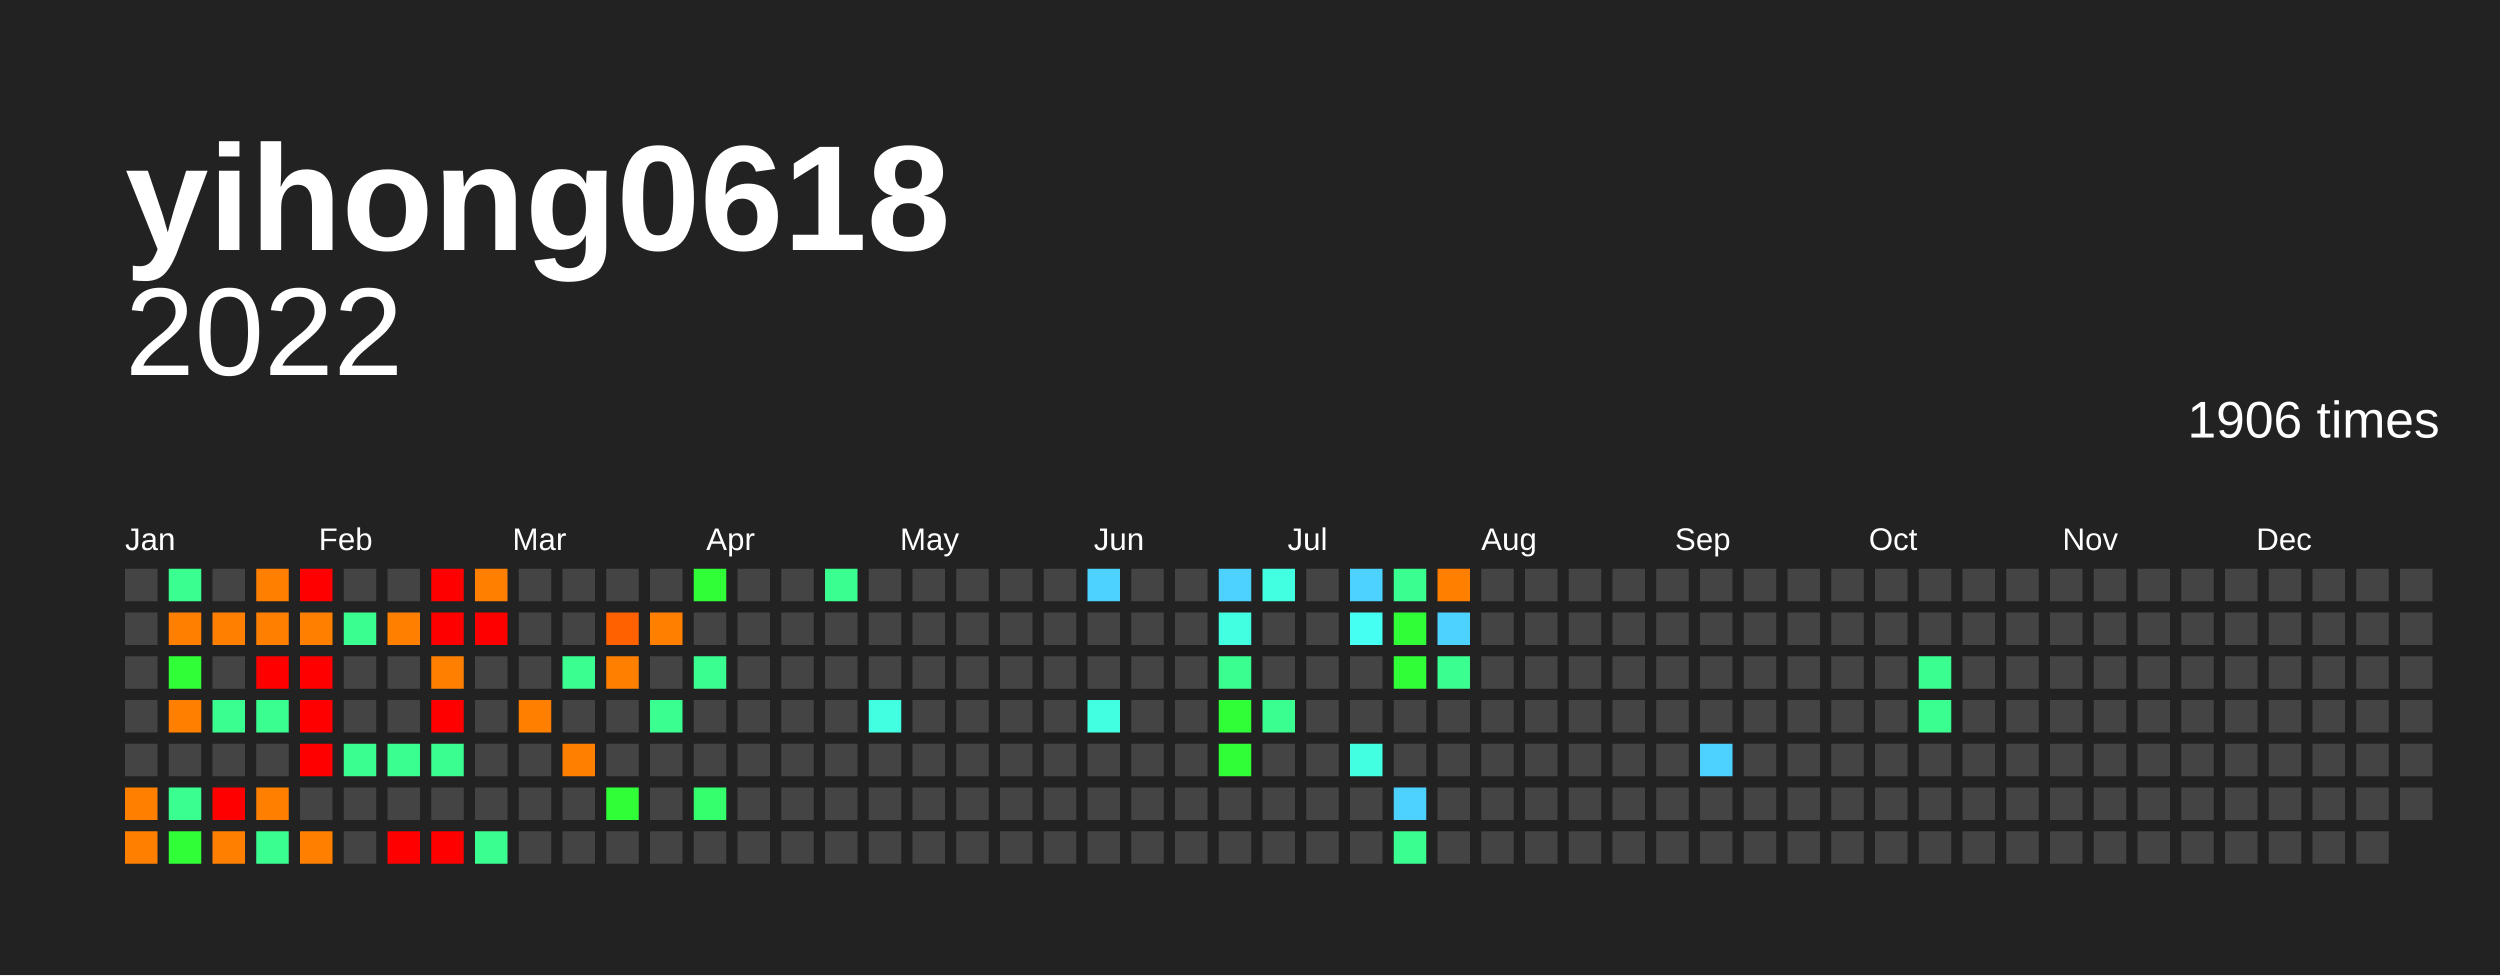
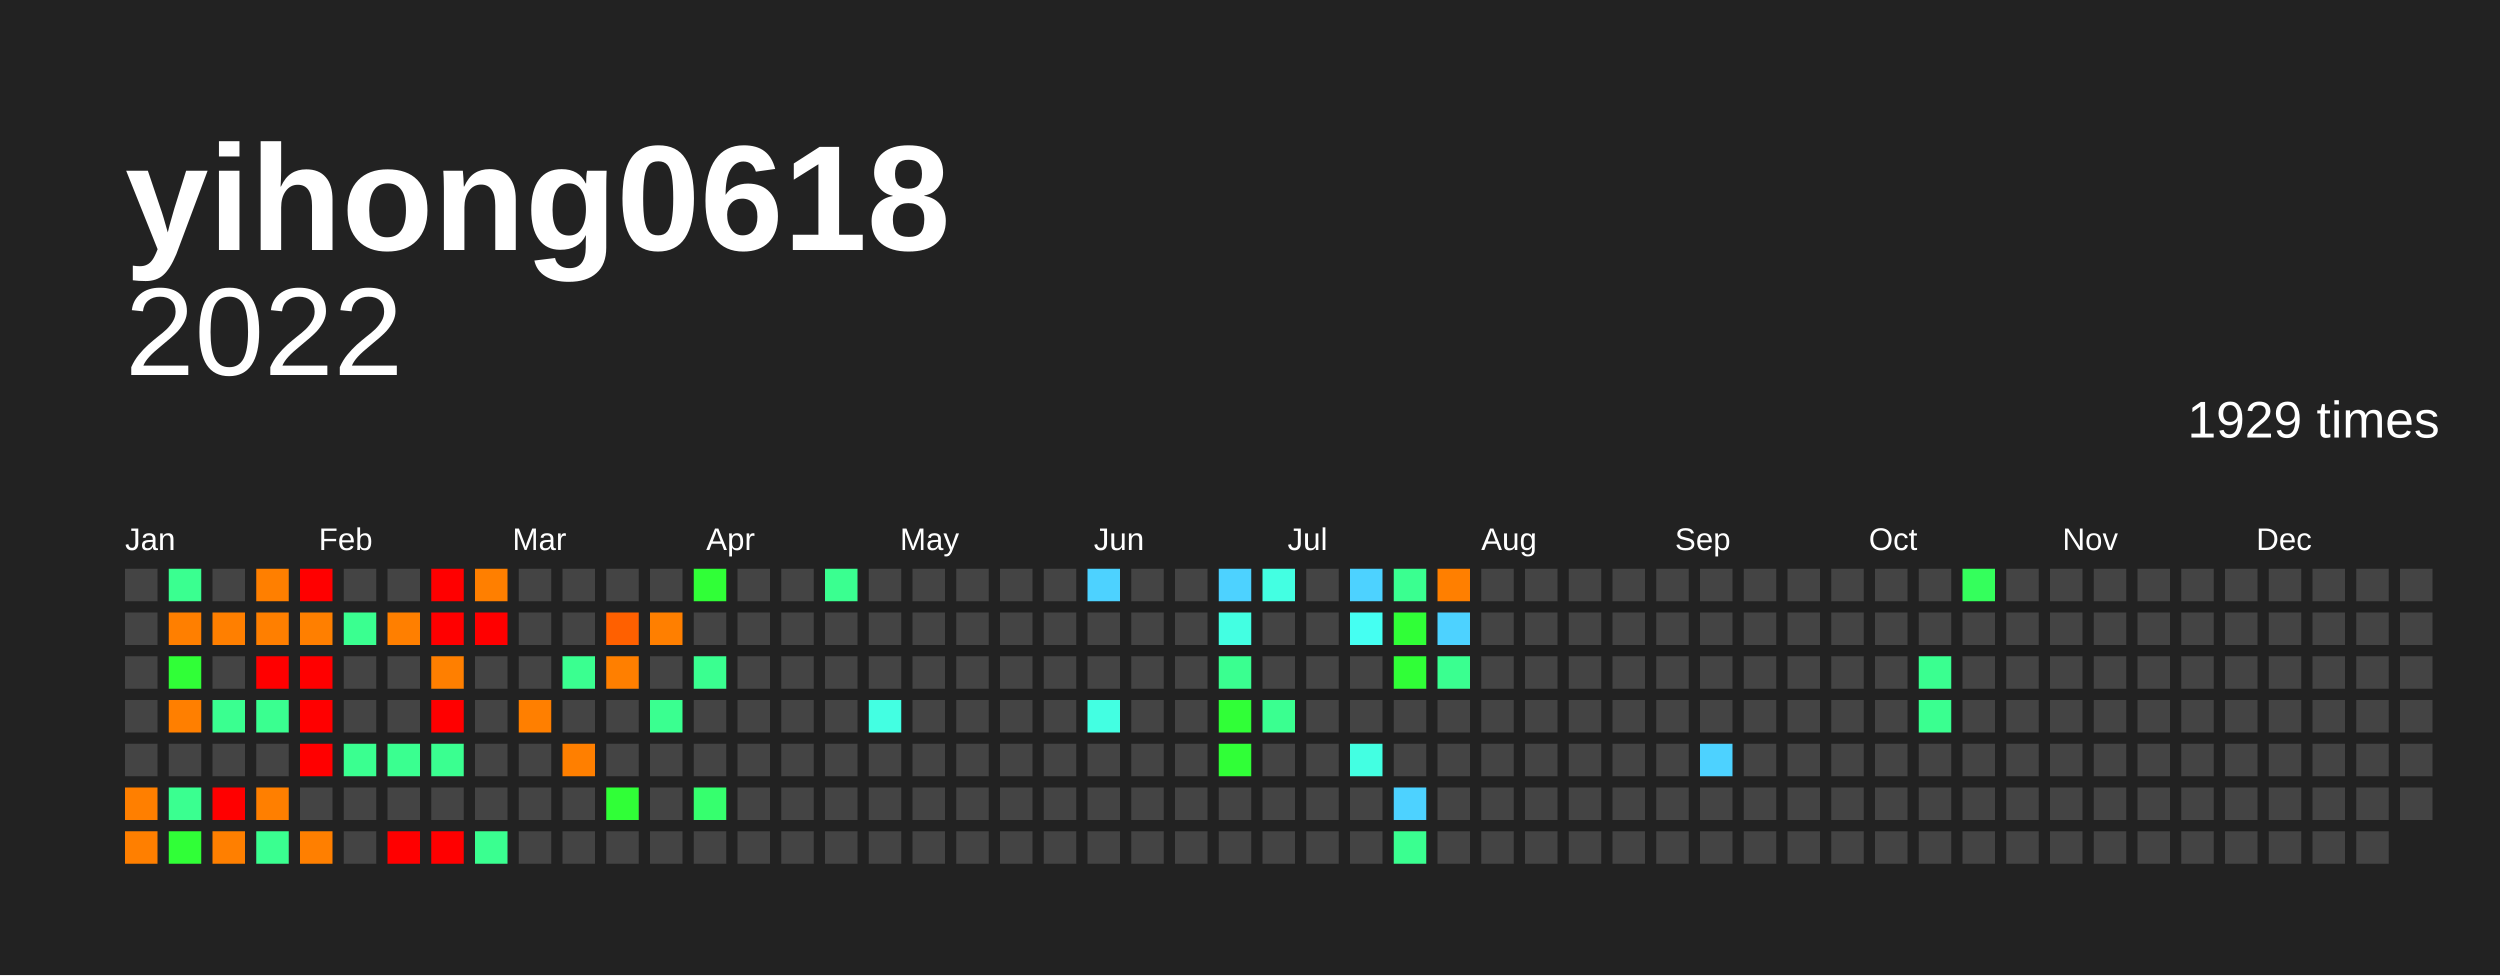
<svg xmlns="http://www.w3.org/2000/svg" baseProfile="full" height="78mm" version="1.1" viewBox="0,0,200,78" width="200mm">
  <defs />
  <rect fill="#222222" height="78" width="200" x="0" y="0" />
  <text fill="#FFFFFF" style="font-size:12px; font-family:Arial; font-weight:bold;" x="10" y="20">yihong0618</text>
  <text alignment-baseline="hanging" fill="#FFFFFF" style="font-size:10.0px; font-family:Arial;" x="10" y="30">2022</text>
-   <text alignment-baseline="hanging" fill="#FFFFFF" style="font-size:4.125px; font-family:Arial;" x="175" y="35">1906 times</text>
+   <text alignment-baseline="hanging" fill="#FFFFFF" style="font-size:4.125px; font-family:Arial;" x="175" y="35">1929 times</text>
  <text fill="#FFFFFF" style="font-size:2.5px; font-family:Arial" x="10.0" y="44">Jan</text>
  <text fill="#FFFFFF" style="font-size:2.5px; font-family:Arial" x="25.5" y="44">Feb</text>
  <text fill="#FFFFFF" style="font-size:2.5px; font-family:Arial" x="41.0" y="44">Mar</text>
  <text fill="#FFFFFF" style="font-size:2.5px; font-family:Arial" x="56.5" y="44">Apr</text>
  <text fill="#FFFFFF" style="font-size:2.5px; font-family:Arial" x="72.0" y="44">May</text>
  <text fill="#FFFFFF" style="font-size:2.5px; font-family:Arial" x="87.5" y="44">Jun</text>
  <text fill="#FFFFFF" style="font-size:2.5px; font-family:Arial" x="103.0" y="44">Jul</text>
  <text fill="#FFFFFF" style="font-size:2.5px; font-family:Arial" x="118.5" y="44">Aug</text>
  <text fill="#FFFFFF" style="font-size:2.5px; font-family:Arial" x="134.0" y="44">Sep</text>
  <text fill="#FFFFFF" style="font-size:2.5px; font-family:Arial" x="149.5" y="44">Oct</text>
  <text fill="#FFFFFF" style="font-size:2.5px; font-family:Arial" x="165.0" y="44">Nov</text>
  <text fill="#FFFFFF" style="font-size:2.5px; font-family:Arial" x="180.5" y="44">Dec</text>
  <rect fill="#444444" height="2.6" width="2.6" x="10.0" y="45.5" />
  <rect fill="#444444" height="2.6" width="2.6" x="10.0" y="49.0" />
  <rect fill="#444444" height="2.6" width="2.6" x="10.0" y="52.5" />
  <rect fill="#444444" height="2.6" width="2.6" x="10.0" y="56.0" />
  <rect fill="#444444" height="2.6" width="2.6" x="10.0" y="59.5" />
  <rect fill="#ff7f00" height="2.6" width="2.6" x="10.0" y="63.0" />
  <rect fill="#ff7f00" height="2.6" width="2.6" x="10.0" y="66.5" />
  <rect fill="#3aff90" height="2.6" width="2.6" x="13.5" y="45.5" />
  <rect fill="#ff7f00" height="2.6" width="2.6" x="13.5" y="49.0" />
  <rect fill="#30ff37" height="2.6" width="2.6" x="13.5" y="52.5" />
  <rect fill="#ff7f00" height="2.6" width="2.6" x="13.5" y="56.0" />
  <rect fill="#444444" height="2.6" width="2.6" x="13.5" y="59.5" />
  <rect fill="#3aff90" height="2.6" width="2.6" x="13.5" y="63.0" />
  <rect fill="#30ff37" height="2.6" width="2.6" x="13.5" y="66.5" />
  <rect fill="#444444" height="2.6" width="2.6" x="17.0" y="45.5" />
  <rect fill="#ff7f00" height="2.6" width="2.6" x="17.0" y="49.0" />
  <rect fill="#444444" height="2.6" width="2.6" x="17.0" y="52.5" />
  <rect fill="#3aff90" height="2.6" width="2.6" x="17.0" y="56.0" />
  <rect fill="#444444" height="2.6" width="2.6" x="17.0" y="59.5" />
  <rect fill="red" height="2.6" width="2.6" x="17.0" y="63.0" />
  <rect fill="#ff7f00" height="2.6" width="2.6" x="17.0" y="66.5" />
  <rect fill="#ff7f00" height="2.6" width="2.6" x="20.5" y="45.5" />
  <rect fill="#ff7f00" height="2.6" width="2.6" x="20.5" y="49.0" />
  <rect fill="red" height="2.6" width="2.6" x="20.5" y="52.5" />
  <rect fill="#3aff90" height="2.6" width="2.6" x="20.5" y="56.0" />
  <rect fill="#444444" height="2.6" width="2.6" x="20.5" y="59.5" />
  <rect fill="#ff7f00" height="2.6" width="2.6" x="20.5" y="63.0" />
  <rect fill="#3aff90" height="2.6" width="2.6" x="20.5" y="66.5" />
  <rect fill="red" height="2.6" width="2.6" x="24.0" y="45.5" />
  <rect fill="#ff7f00" height="2.6" width="2.6" x="24.0" y="49.0" />
  <rect fill="red" height="2.6" width="2.6" x="24.0" y="52.5" />
  <rect fill="red" height="2.6" width="2.6" x="24.0" y="56.0" />
  <rect fill="red" height="2.6" width="2.6" x="24.0" y="59.5" />
  <rect fill="#444444" height="2.6" width="2.6" x="24.0" y="63.0" />
  <rect fill="#ff7f00" height="2.6" width="2.6" x="24.0" y="66.5" />
  <rect fill="#444444" height="2.6" width="2.6" x="27.5" y="45.5" />
  <rect fill="#3aff90" height="2.6" width="2.6" x="27.5" y="49.0" />
  <rect fill="#444444" height="2.6" width="2.6" x="27.5" y="52.5" />
  <rect fill="#444444" height="2.6" width="2.6" x="27.5" y="56.0" />
  <rect fill="#3aff90" height="2.6" width="2.6" x="27.5" y="59.5" />
  <rect fill="#444444" height="2.6" width="2.6" x="27.5" y="63.0" />
  <rect fill="#444444" height="2.6" width="2.6" x="27.5" y="66.5" />
  <rect fill="#444444" height="2.6" width="2.6" x="31.0" y="45.5" />
  <rect fill="#ff7f00" height="2.6" width="2.6" x="31.0" y="49.0" />
  <rect fill="#444444" height="2.6" width="2.6" x="31.0" y="52.5" />
  <rect fill="#444444" height="2.6" width="2.6" x="31.0" y="56.0" />
  <rect fill="#3aff90" height="2.6" width="2.6" x="31.0" y="59.5" />
  <rect fill="#444444" height="2.6" width="2.6" x="31.0" y="63.0" />
  <rect fill="red" height="2.6" width="2.6" x="31.0" y="66.5" />
  <rect fill="red" height="2.6" width="2.6" x="34.5" y="45.5" />
  <rect fill="red" height="2.6" width="2.6" x="34.5" y="49.0" />
  <rect fill="#ff7f00" height="2.6" width="2.6" x="34.5" y="52.5" />
  <rect fill="red" height="2.6" width="2.6" x="34.5" y="56.0" />
  <rect fill="#3aff90" height="2.6" width="2.6" x="34.5" y="59.5" />
  <rect fill="#444444" height="2.6" width="2.6" x="34.5" y="63.0" />
  <rect fill="red" height="2.6" width="2.6" x="34.5" y="66.5" />
  <rect fill="#ff7f00" height="2.6" width="2.6" x="38.0" y="45.5" />
  <rect fill="red" height="2.6" width="2.6" x="38.0" y="49.0" />
  <rect fill="#444444" height="2.6" width="2.6" x="38.0" y="52.5" />
  <rect fill="#444444" height="2.6" width="2.6" x="38.0" y="56.0" />
  <rect fill="#444444" height="2.6" width="2.6" x="38.0" y="59.5" />
  <rect fill="#444444" height="2.6" width="2.6" x="38.0" y="63.0" />
  <rect fill="#3aff90" height="2.6" width="2.6" x="38.0" y="66.5" />
  <rect fill="#444444" height="2.6" width="2.6" x="41.5" y="45.5" />
  <rect fill="#444444" height="2.6" width="2.6" x="41.5" y="49.0" />
  <rect fill="#444444" height="2.6" width="2.6" x="41.5" y="52.5" />
  <rect fill="#ff7f00" height="2.6" width="2.6" x="41.5" y="56.0" />
  <rect fill="#444444" height="2.6" width="2.6" x="41.5" y="59.5" />
  <rect fill="#444444" height="2.6" width="2.6" x="41.5" y="63.0" />
  <rect fill="#444444" height="2.6" width="2.6" x="41.5" y="66.5" />
  <rect fill="#444444" height="2.6" width="2.6" x="45.0" y="45.5" />
  <rect fill="#444444" height="2.6" width="2.6" x="45.0" y="49.0" />
  <rect fill="#3aff90" height="2.6" width="2.6" x="45.0" y="52.5" />
  <rect fill="#444444" height="2.6" width="2.6" x="45.0" y="56.0" />
  <rect fill="#ff7f00" height="2.6" width="2.6" x="45.0" y="59.5" />
  <rect fill="#444444" height="2.6" width="2.6" x="45.0" y="63.0" />
  <rect fill="#444444" height="2.6" width="2.6" x="45.0" y="66.5" />
  <rect fill="#444444" height="2.6" width="2.6" x="48.5" y="45.5" />
  <rect fill="#ff6000" height="2.6" width="2.6" x="48.5" y="49.0" />
  <rect fill="#ff7f00" height="2.6" width="2.6" x="48.5" y="52.5" />
  <rect fill="#444444" height="2.6" width="2.6" x="48.5" y="56.0" />
  <rect fill="#444444" height="2.6" width="2.6" x="48.5" y="59.5" />
  <rect fill="#30ff37" height="2.6" width="2.6" x="48.5" y="63.0" />
  <rect fill="#444444" height="2.6" width="2.6" x="48.5" y="66.5" />
  <rect fill="#444444" height="2.6" width="2.6" x="52.0" y="45.5" />
  <rect fill="#ff7f00" height="2.6" width="2.6" x="52.0" y="49.0" />
  <rect fill="#444444" height="2.6" width="2.6" x="52.0" y="52.5" />
  <rect fill="#3aff90" height="2.6" width="2.6" x="52.0" y="56.0" />
  <rect fill="#444444" height="2.6" width="2.6" x="52.0" y="59.5" />
  <rect fill="#444444" height="2.6" width="2.6" x="52.0" y="63.0" />
  <rect fill="#444444" height="2.6" width="2.6" x="52.0" y="66.5" />
  <rect fill="#30ff37" height="2.6" width="2.6" x="55.5" y="45.5" />
  <rect fill="#444444" height="2.6" width="2.6" x="55.5" y="49.0" />
  <rect fill="#3aff90" height="2.6" width="2.6" x="55.5" y="52.5" />
  <rect fill="#444444" height="2.6" width="2.6" x="55.5" y="56.0" />
  <rect fill="#444444" height="2.6" width="2.6" x="55.5" y="59.5" />
  <rect fill="#36ff6e" height="2.6" width="2.6" x="55.5" y="63.0" />
  <rect fill="#444444" height="2.6" width="2.6" x="55.5" y="66.5" />
  <rect fill="#444444" height="2.6" width="2.6" x="59.0" y="45.5" />
  <rect fill="#444444" height="2.6" width="2.6" x="59.0" y="49.0" />
  <rect fill="#444444" height="2.6" width="2.6" x="59.0" y="52.5" />
  <rect fill="#444444" height="2.6" width="2.6" x="59.0" y="56.0" />
  <rect fill="#444444" height="2.6" width="2.6" x="59.0" y="59.5" />
  <rect fill="#444444" height="2.6" width="2.6" x="59.0" y="63.0" />
  <rect fill="#444444" height="2.6" width="2.6" x="59.0" y="66.5" />
  <rect fill="#444444" height="2.6" width="2.6" x="62.5" y="45.5" />
  <rect fill="#444444" height="2.6" width="2.6" x="62.5" y="49.0" />
  <rect fill="#444444" height="2.6" width="2.6" x="62.5" y="52.5" />
  <rect fill="#444444" height="2.6" width="2.6" x="62.5" y="56.0" />
  <rect fill="#444444" height="2.6" width="2.6" x="62.5" y="59.5" />
  <rect fill="#444444" height="2.6" width="2.6" x="62.5" y="63.0" />
  <rect fill="#444444" height="2.6" width="2.6" x="62.5" y="66.5" />
  <rect fill="#3aff90" height="2.6" width="2.6" x="66.0" y="45.5" />
  <rect fill="#444444" height="2.6" width="2.6" x="66.0" y="49.0" />
  <rect fill="#444444" height="2.6" width="2.6" x="66.0" y="52.5" />
  <rect fill="#444444" height="2.6" width="2.6" x="66.0" y="56.0" />
  <rect fill="#444444" height="2.6" width="2.6" x="66.0" y="59.5" />
  <rect fill="#444444" height="2.6" width="2.6" x="66.0" y="63.0" />
  <rect fill="#444444" height="2.6" width="2.6" x="66.0" y="66.5" />
  <rect fill="#444444" height="2.6" width="2.6" x="69.5" y="45.5" />
  <rect fill="#444444" height="2.6" width="2.6" x="69.5" y="49.0" />
  <rect fill="#444444" height="2.6" width="2.6" x="69.5" y="52.5" />
  <rect fill="#43ffe2" height="2.6" width="2.6" x="69.5" y="56.0" />
  <rect fill="#444444" height="2.6" width="2.6" x="69.5" y="59.5" />
  <rect fill="#444444" height="2.6" width="2.6" x="69.5" y="63.0" />
  <rect fill="#444444" height="2.6" width="2.6" x="69.5" y="66.5" />
  <rect fill="#444444" height="2.6" width="2.6" x="73.0" y="45.5" />
  <rect fill="#444444" height="2.6" width="2.6" x="73.0" y="49.0" />
  <rect fill="#444444" height="2.6" width="2.6" x="73.0" y="52.5" />
  <rect fill="#444444" height="2.6" width="2.6" x="73.0" y="56.0" />
  <rect fill="#444444" height="2.6" width="2.6" x="73.0" y="59.5" />
  <rect fill="#444444" height="2.6" width="2.6" x="73.0" y="63.0" />
  <rect fill="#444444" height="2.6" width="2.6" x="73.0" y="66.5" />
  <rect fill="#444444" height="2.6" width="2.6" x="76.5" y="45.5" />
  <rect fill="#444444" height="2.6" width="2.6" x="76.5" y="49.0" />
  <rect fill="#444444" height="2.6" width="2.6" x="76.5" y="52.5" />
  <rect fill="#444444" height="2.6" width="2.6" x="76.5" y="56.0" />
  <rect fill="#444444" height="2.6" width="2.6" x="76.5" y="59.5" />
  <rect fill="#444444" height="2.6" width="2.6" x="76.5" y="63.0" />
  <rect fill="#444444" height="2.6" width="2.6" x="76.5" y="66.5" />
  <rect fill="#444444" height="2.6" width="2.6" x="80.0" y="45.5" />
  <rect fill="#444444" height="2.6" width="2.6" x="80.0" y="49.0" />
  <rect fill="#444444" height="2.6" width="2.6" x="80.0" y="52.5" />
  <rect fill="#444444" height="2.6" width="2.6" x="80.0" y="56.0" />
  <rect fill="#444444" height="2.6" width="2.6" x="80.0" y="59.5" />
  <rect fill="#444444" height="2.6" width="2.6" x="80.0" y="63.0" />
  <rect fill="#444444" height="2.6" width="2.6" x="80.0" y="66.5" />
  <rect fill="#444444" height="2.6" width="2.6" x="83.5" y="45.5" />
  <rect fill="#444444" height="2.6" width="2.6" x="83.5" y="49.0" />
  <rect fill="#444444" height="2.6" width="2.6" x="83.5" y="52.5" />
  <rect fill="#444444" height="2.6" width="2.6" x="83.5" y="56.0" />
  <rect fill="#444444" height="2.6" width="2.6" x="83.5" y="59.5" />
  <rect fill="#444444" height="2.6" width="2.6" x="83.5" y="63.0" />
  <rect fill="#444444" height="2.6" width="2.6" x="83.5" y="66.5" />
  <rect fill="#4dd2ff" height="2.6" width="2.6" x="87.0" y="45.5" />
  <rect fill="#444444" height="2.6" width="2.6" x="87.0" y="49.0" />
  <rect fill="#444444" height="2.6" width="2.6" x="87.0" y="52.5" />
  <rect fill="#43ffe2" height="2.6" width="2.6" x="87.0" y="56.0" />
  <rect fill="#444444" height="2.6" width="2.6" x="87.0" y="59.5" />
  <rect fill="#444444" height="2.6" width="2.6" x="87.0" y="63.0" />
  <rect fill="#444444" height="2.6" width="2.6" x="87.0" y="66.5" />
  <rect fill="#444444" height="2.6" width="2.6" x="90.5" y="45.5" />
  <rect fill="#444444" height="2.6" width="2.6" x="90.5" y="49.0" />
  <rect fill="#444444" height="2.6" width="2.6" x="90.5" y="52.5" />
  <rect fill="#444444" height="2.6" width="2.6" x="90.5" y="56.0" />
  <rect fill="#444444" height="2.6" width="2.6" x="90.5" y="59.5" />
  <rect fill="#444444" height="2.6" width="2.6" x="90.5" y="63.0" />
  <rect fill="#444444" height="2.6" width="2.6" x="90.5" y="66.5" />
  <rect fill="#444444" height="2.6" width="2.6" x="94.0" y="45.5" />
  <rect fill="#444444" height="2.6" width="2.6" x="94.0" y="49.0" />
  <rect fill="#444444" height="2.6" width="2.6" x="94.0" y="52.5" />
  <rect fill="#444444" height="2.6" width="2.6" x="94.0" y="56.0" />
  <rect fill="#444444" height="2.6" width="2.6" x="94.0" y="59.5" />
  <rect fill="#444444" height="2.6" width="2.6" x="94.0" y="63.0" />
  <rect fill="#444444" height="2.6" width="2.6" x="94.0" y="66.5" />
  <rect fill="#4dd2ff" height="2.6" width="2.6" x="97.5" y="45.5" />
  <rect fill="#43ffe2" height="2.6" width="2.6" x="97.5" y="49.0" />
  <rect fill="#3aff90" height="2.6" width="2.6" x="97.5" y="52.5" />
  <rect fill="#30ff37" height="2.6" width="2.6" x="97.5" y="56.0" />
  <rect fill="#30ff37" height="2.6" width="2.6" x="97.5" y="59.5" />
  <rect fill="#444444" height="2.6" width="2.6" x="97.5" y="63.0" />
  <rect fill="#444444" height="2.6" width="2.6" x="97.5" y="66.5" />
  <rect fill="#43ffe2" height="2.6" width="2.6" x="101.0" y="45.5" />
  <rect fill="#444444" height="2.6" width="2.6" x="101.0" y="49.0" />
  <rect fill="#444444" height="2.6" width="2.6" x="101.0" y="52.5" />
  <rect fill="#3aff90" height="2.6" width="2.6" x="101.0" y="56.0" />
  <rect fill="#444444" height="2.6" width="2.6" x="101.0" y="59.5" />
  <rect fill="#444444" height="2.6" width="2.6" x="101.0" y="63.0" />
  <rect fill="#444444" height="2.6" width="2.6" x="101.0" y="66.5" />
  <rect fill="#444444" height="2.6" width="2.6" x="104.5" y="45.5" />
  <rect fill="#444444" height="2.6" width="2.6" x="104.5" y="49.0" />
  <rect fill="#444444" height="2.6" width="2.6" x="104.5" y="52.5" />
  <rect fill="#444444" height="2.6" width="2.6" x="104.5" y="56.0" />
  <rect fill="#444444" height="2.6" width="2.6" x="104.5" y="59.5" />
  <rect fill="#444444" height="2.6" width="2.6" x="104.5" y="63.0" />
  <rect fill="#444444" height="2.6" width="2.6" x="104.5" y="66.5" />
  <rect fill="#4dd2ff" height="2.6" width="2.6" x="108.0" y="45.5" />
  <rect fill="#45fff2" height="2.6" width="2.6" x="108.0" y="49.0" />
  <rect fill="#444444" height="2.6" width="2.6" x="108.0" y="52.5" />
  <rect fill="#444444" height="2.6" width="2.6" x="108.0" y="56.0" />
  <rect fill="#43ffe2" height="2.6" width="2.6" x="108.0" y="59.5" />
  <rect fill="#444444" height="2.6" width="2.6" x="108.0" y="63.0" />
  <rect fill="#444444" height="2.6" width="2.6" x="108.0" y="66.5" />
  <rect fill="#3aff90" height="2.6" width="2.6" x="111.5" y="45.5" />
  <rect fill="#30ff37" height="2.6" width="2.6" x="111.5" y="49.0" />
  <rect fill="#30ff37" height="2.6" width="2.6" x="111.5" y="52.5" />
  <rect fill="#444444" height="2.6" width="2.6" x="111.5" y="56.0" />
  <rect fill="#444444" height="2.6" width="2.6" x="111.5" y="59.5" />
  <rect fill="#4dd2ff" height="2.6" width="2.6" x="111.5" y="63.0" />
  <rect fill="#3aff90" height="2.6" width="2.6" x="111.5" y="66.5" />
  <rect fill="#ff7f00" height="2.6" width="2.6" x="115.0" y="45.5" />
  <rect fill="#4dd2ff" height="2.6" width="2.6" x="115.0" y="49.0" />
  <rect fill="#3aff90" height="2.6" width="2.6" x="115.0" y="52.5" />
  <rect fill="#444444" height="2.6" width="2.6" x="115.0" y="56.0" />
  <rect fill="#444444" height="2.6" width="2.6" x="115.0" y="59.5" />
  <rect fill="#444444" height="2.6" width="2.6" x="115.0" y="63.0" />
  <rect fill="#444444" height="2.6" width="2.6" x="115.0" y="66.5" />
  <rect fill="#444444" height="2.6" width="2.6" x="118.5" y="45.5" />
  <rect fill="#444444" height="2.6" width="2.6" x="118.5" y="49.0" />
  <rect fill="#444444" height="2.6" width="2.6" x="118.5" y="52.5" />
  <rect fill="#444444" height="2.6" width="2.6" x="118.5" y="56.0" />
  <rect fill="#444444" height="2.6" width="2.6" x="118.5" y="59.5" />
  <rect fill="#444444" height="2.6" width="2.6" x="118.5" y="63.0" />
  <rect fill="#444444" height="2.6" width="2.6" x="118.5" y="66.5" />
  <rect fill="#444444" height="2.6" width="2.6" x="122.0" y="45.5" />
  <rect fill="#444444" height="2.6" width="2.6" x="122.0" y="49.0" />
  <rect fill="#444444" height="2.6" width="2.6" x="122.0" y="52.5" />
  <rect fill="#444444" height="2.6" width="2.6" x="122.0" y="56.0" />
  <rect fill="#444444" height="2.6" width="2.6" x="122.0" y="59.5" />
  <rect fill="#444444" height="2.6" width="2.6" x="122.0" y="63.0" />
  <rect fill="#444444" height="2.6" width="2.6" x="122.0" y="66.5" />
  <rect fill="#444444" height="2.6" width="2.6" x="125.5" y="45.5" />
  <rect fill="#444444" height="2.6" width="2.6" x="125.5" y="49.0" />
  <rect fill="#444444" height="2.6" width="2.6" x="125.5" y="52.5" />
  <rect fill="#444444" height="2.6" width="2.6" x="125.5" y="56.0" />
  <rect fill="#444444" height="2.6" width="2.6" x="125.5" y="59.5" />
  <rect fill="#444444" height="2.6" width="2.6" x="125.5" y="63.0" />
  <rect fill="#444444" height="2.6" width="2.6" x="125.5" y="66.5" />
  <rect fill="#444444" height="2.6" width="2.6" x="129.0" y="45.5" />
  <rect fill="#444444" height="2.6" width="2.6" x="129.0" y="49.0" />
  <rect fill="#444444" height="2.6" width="2.6" x="129.0" y="52.5" />
  <rect fill="#444444" height="2.6" width="2.6" x="129.0" y="56.0" />
  <rect fill="#444444" height="2.6" width="2.6" x="129.0" y="59.5" />
  <rect fill="#444444" height="2.6" width="2.6" x="129.0" y="63.0" />
  <rect fill="#444444" height="2.6" width="2.6" x="129.0" y="66.5" />
  <rect fill="#444444" height="2.6" width="2.6" x="132.5" y="45.5" />
  <rect fill="#444444" height="2.6" width="2.6" x="132.5" y="49.0" />
  <rect fill="#444444" height="2.6" width="2.6" x="132.5" y="52.5" />
  <rect fill="#444444" height="2.6" width="2.6" x="132.5" y="56.0" />
  <rect fill="#444444" height="2.6" width="2.6" x="132.5" y="59.5" />
  <rect fill="#444444" height="2.6" width="2.6" x="132.5" y="63.0" />
  <rect fill="#444444" height="2.6" width="2.6" x="132.5" y="66.5" />
  <rect fill="#444444" height="2.6" width="2.6" x="136.0" y="45.5" />
  <rect fill="#444444" height="2.6" width="2.6" x="136.0" y="49.0" />
  <rect fill="#444444" height="2.6" width="2.6" x="136.0" y="52.5" />
  <rect fill="#444444" height="2.6" width="2.6" x="136.0" y="56.0" />
  <rect fill="#4dd2ff" height="2.6" width="2.6" x="136.0" y="59.5" />
  <rect fill="#444444" height="2.6" width="2.6" x="136.0" y="63.0" />
  <rect fill="#444444" height="2.6" width="2.6" x="136.0" y="66.5" />
  <rect fill="#444444" height="2.6" width="2.6" x="139.5" y="45.5" />
  <rect fill="#444444" height="2.6" width="2.6" x="139.5" y="49.0" />
  <rect fill="#444444" height="2.6" width="2.6" x="139.5" y="52.5" />
  <rect fill="#444444" height="2.6" width="2.6" x="139.5" y="56.0" />
  <rect fill="#444444" height="2.6" width="2.6" x="139.5" y="59.5" />
  <rect fill="#444444" height="2.6" width="2.6" x="139.5" y="63.0" />
  <rect fill="#444444" height="2.6" width="2.6" x="139.5" y="66.5" />
  <rect fill="#444444" height="2.6" width="2.6" x="143.0" y="45.5" />
  <rect fill="#444444" height="2.6" width="2.6" x="143.0" y="49.0" />
  <rect fill="#444444" height="2.6" width="2.6" x="143.0" y="52.5" />
  <rect fill="#444444" height="2.6" width="2.6" x="143.0" y="56.0" />
  <rect fill="#444444" height="2.6" width="2.6" x="143.0" y="59.5" />
  <rect fill="#444444" height="2.6" width="2.6" x="143.0" y="63.0" />
  <rect fill="#444444" height="2.6" width="2.6" x="143.0" y="66.5" />
  <rect fill="#444444" height="2.6" width="2.6" x="146.5" y="45.5" />
  <rect fill="#444444" height="2.6" width="2.6" x="146.5" y="49.0" />
  <rect fill="#444444" height="2.6" width="2.6" x="146.5" y="52.5" />
  <rect fill="#444444" height="2.6" width="2.6" x="146.5" y="56.0" />
  <rect fill="#444444" height="2.6" width="2.6" x="146.5" y="59.5" />
  <rect fill="#444444" height="2.6" width="2.6" x="146.5" y="63.0" />
  <rect fill="#444444" height="2.6" width="2.6" x="146.5" y="66.5" />
  <rect fill="#444444" height="2.6" width="2.6" x="150.0" y="45.5" />
  <rect fill="#444444" height="2.6" width="2.6" x="150.0" y="49.0" />
  <rect fill="#444444" height="2.6" width="2.6" x="150.0" y="52.5" />
  <rect fill="#444444" height="2.6" width="2.6" x="150.0" y="56.0" />
  <rect fill="#444444" height="2.6" width="2.6" x="150.0" y="59.5" />
  <rect fill="#444444" height="2.6" width="2.6" x="150.0" y="63.0" />
  <rect fill="#444444" height="2.6" width="2.6" x="150.0" y="66.5" />
  <rect fill="#444444" height="2.6" width="2.6" x="153.5" y="45.5" />
  <rect fill="#444444" height="2.6" width="2.6" x="153.5" y="49.0" />
  <rect fill="#3aff90" height="2.6" width="2.6" x="153.5" y="52.5" />
  <rect fill="#3aff90" height="2.6" width="2.6" x="153.5" y="56.0" />
  <rect fill="#444444" height="2.6" width="2.6" x="153.5" y="59.5" />
  <rect fill="#444444" height="2.6" width="2.6" x="153.5" y="63.0" />
  <rect fill="#444444" height="2.6" width="2.6" x="153.5" y="66.5" />
-   <rect fill="#444444" height="2.6" width="2.6" x="157.0" y="45.5" />
+   <rect fill="#34ff5c" height="2.6" width="2.6" x="157.0" y="45.5" />
  <rect fill="#444444" height="2.6" width="2.6" x="157.0" y="49.0" />
  <rect fill="#444444" height="2.6" width="2.6" x="157.0" y="52.5" />
  <rect fill="#444444" height="2.6" width="2.6" x="157.0" y="56.0" />
  <rect fill="#444444" height="2.6" width="2.6" x="157.0" y="59.5" />
  <rect fill="#444444" height="2.6" width="2.6" x="157.0" y="63.0" />
  <rect fill="#444444" height="2.6" width="2.6" x="157.0" y="66.5" />
  <rect fill="#444444" height="2.6" width="2.6" x="160.5" y="45.5" />
  <rect fill="#444444" height="2.6" width="2.6" x="160.5" y="49.0" />
  <rect fill="#444444" height="2.6" width="2.6" x="160.5" y="52.5" />
  <rect fill="#444444" height="2.6" width="2.6" x="160.5" y="56.0" />
  <rect fill="#444444" height="2.6" width="2.6" x="160.5" y="59.5" />
  <rect fill="#444444" height="2.6" width="2.6" x="160.5" y="63.0" />
  <rect fill="#444444" height="2.6" width="2.6" x="160.5" y="66.5" />
  <rect fill="#444444" height="2.6" width="2.6" x="164.0" y="45.5" />
  <rect fill="#444444" height="2.6" width="2.6" x="164.0" y="49.0" />
  <rect fill="#444444" height="2.6" width="2.6" x="164.0" y="52.5" />
  <rect fill="#444444" height="2.6" width="2.6" x="164.0" y="56.0" />
  <rect fill="#444444" height="2.6" width="2.6" x="164.0" y="59.5" />
  <rect fill="#444444" height="2.6" width="2.6" x="164.0" y="63.0" />
  <rect fill="#444444" height="2.6" width="2.6" x="164.0" y="66.5" />
  <rect fill="#444444" height="2.6" width="2.6" x="167.5" y="45.5" />
  <rect fill="#444444" height="2.6" width="2.6" x="167.5" y="49.0" />
  <rect fill="#444444" height="2.6" width="2.6" x="167.5" y="52.5" />
  <rect fill="#444444" height="2.6" width="2.6" x="167.5" y="56.0" />
  <rect fill="#444444" height="2.6" width="2.6" x="167.5" y="59.5" />
  <rect fill="#444444" height="2.6" width="2.6" x="167.5" y="63.0" />
  <rect fill="#444444" height="2.6" width="2.6" x="167.5" y="66.5" />
  <rect fill="#444444" height="2.6" width="2.6" x="171.0" y="45.5" />
  <rect fill="#444444" height="2.6" width="2.6" x="171.0" y="49.0" />
  <rect fill="#444444" height="2.6" width="2.6" x="171.0" y="52.5" />
  <rect fill="#444444" height="2.6" width="2.6" x="171.0" y="56.0" />
  <rect fill="#444444" height="2.6" width="2.6" x="171.0" y="59.5" />
  <rect fill="#444444" height="2.6" width="2.6" x="171.0" y="63.0" />
  <rect fill="#444444" height="2.6" width="2.6" x="171.0" y="66.5" />
  <rect fill="#444444" height="2.6" width="2.6" x="174.5" y="45.5" />
  <rect fill="#444444" height="2.6" width="2.6" x="174.5" y="49.0" />
  <rect fill="#444444" height="2.6" width="2.6" x="174.5" y="52.5" />
  <rect fill="#444444" height="2.6" width="2.6" x="174.5" y="56.0" />
  <rect fill="#444444" height="2.6" width="2.6" x="174.5" y="59.5" />
  <rect fill="#444444" height="2.6" width="2.6" x="174.5" y="63.0" />
  <rect fill="#444444" height="2.6" width="2.6" x="174.5" y="66.5" />
  <rect fill="#444444" height="2.6" width="2.6" x="178.0" y="45.5" />
  <rect fill="#444444" height="2.6" width="2.6" x="178.0" y="49.0" />
  <rect fill="#444444" height="2.6" width="2.6" x="178.0" y="52.5" />
  <rect fill="#444444" height="2.6" width="2.6" x="178.0" y="56.0" />
  <rect fill="#444444" height="2.6" width="2.6" x="178.0" y="59.5" />
  <rect fill="#444444" height="2.6" width="2.6" x="178.0" y="63.0" />
  <rect fill="#444444" height="2.6" width="2.6" x="178.0" y="66.5" />
  <rect fill="#444444" height="2.6" width="2.6" x="181.5" y="45.5" />
  <rect fill="#444444" height="2.6" width="2.6" x="181.5" y="49.0" />
  <rect fill="#444444" height="2.6" width="2.6" x="181.5" y="52.5" />
  <rect fill="#444444" height="2.6" width="2.6" x="181.5" y="56.0" />
  <rect fill="#444444" height="2.6" width="2.6" x="181.5" y="59.5" />
  <rect fill="#444444" height="2.6" width="2.6" x="181.5" y="63.0" />
  <rect fill="#444444" height="2.6" width="2.6" x="181.5" y="66.5" />
  <rect fill="#444444" height="2.6" width="2.6" x="185.0" y="45.5" />
  <rect fill="#444444" height="2.6" width="2.6" x="185.0" y="49.0" />
  <rect fill="#444444" height="2.6" width="2.6" x="185.0" y="52.5" />
  <rect fill="#444444" height="2.6" width="2.6" x="185.0" y="56.0" />
  <rect fill="#444444" height="2.6" width="2.6" x="185.0" y="59.5" />
  <rect fill="#444444" height="2.6" width="2.6" x="185.0" y="63.0" />
  <rect fill="#444444" height="2.6" width="2.6" x="185.0" y="66.5" />
  <rect fill="#444444" height="2.6" width="2.6" x="188.5" y="45.5" />
  <rect fill="#444444" height="2.6" width="2.6" x="188.5" y="49.0" />
  <rect fill="#444444" height="2.6" width="2.6" x="188.5" y="52.5" />
  <rect fill="#444444" height="2.6" width="2.6" x="188.5" y="56.0" />
  <rect fill="#444444" height="2.6" width="2.6" x="188.5" y="59.5" />
  <rect fill="#444444" height="2.6" width="2.6" x="188.5" y="63.0" />
  <rect fill="#444444" height="2.6" width="2.6" x="188.5" y="66.5" />
  <rect fill="#444444" height="2.6" width="2.6" x="192.0" y="45.5" />
  <rect fill="#444444" height="2.6" width="2.6" x="192.0" y="49.0" />
  <rect fill="#444444" height="2.6" width="2.6" x="192.0" y="52.5" />
  <rect fill="#444444" height="2.6" width="2.6" x="192.0" y="56.0" />
  <rect fill="#444444" height="2.6" width="2.6" x="192.0" y="59.5" />
  <rect fill="#444444" height="2.6" width="2.6" x="192.0" y="63.0" />
</svg>
